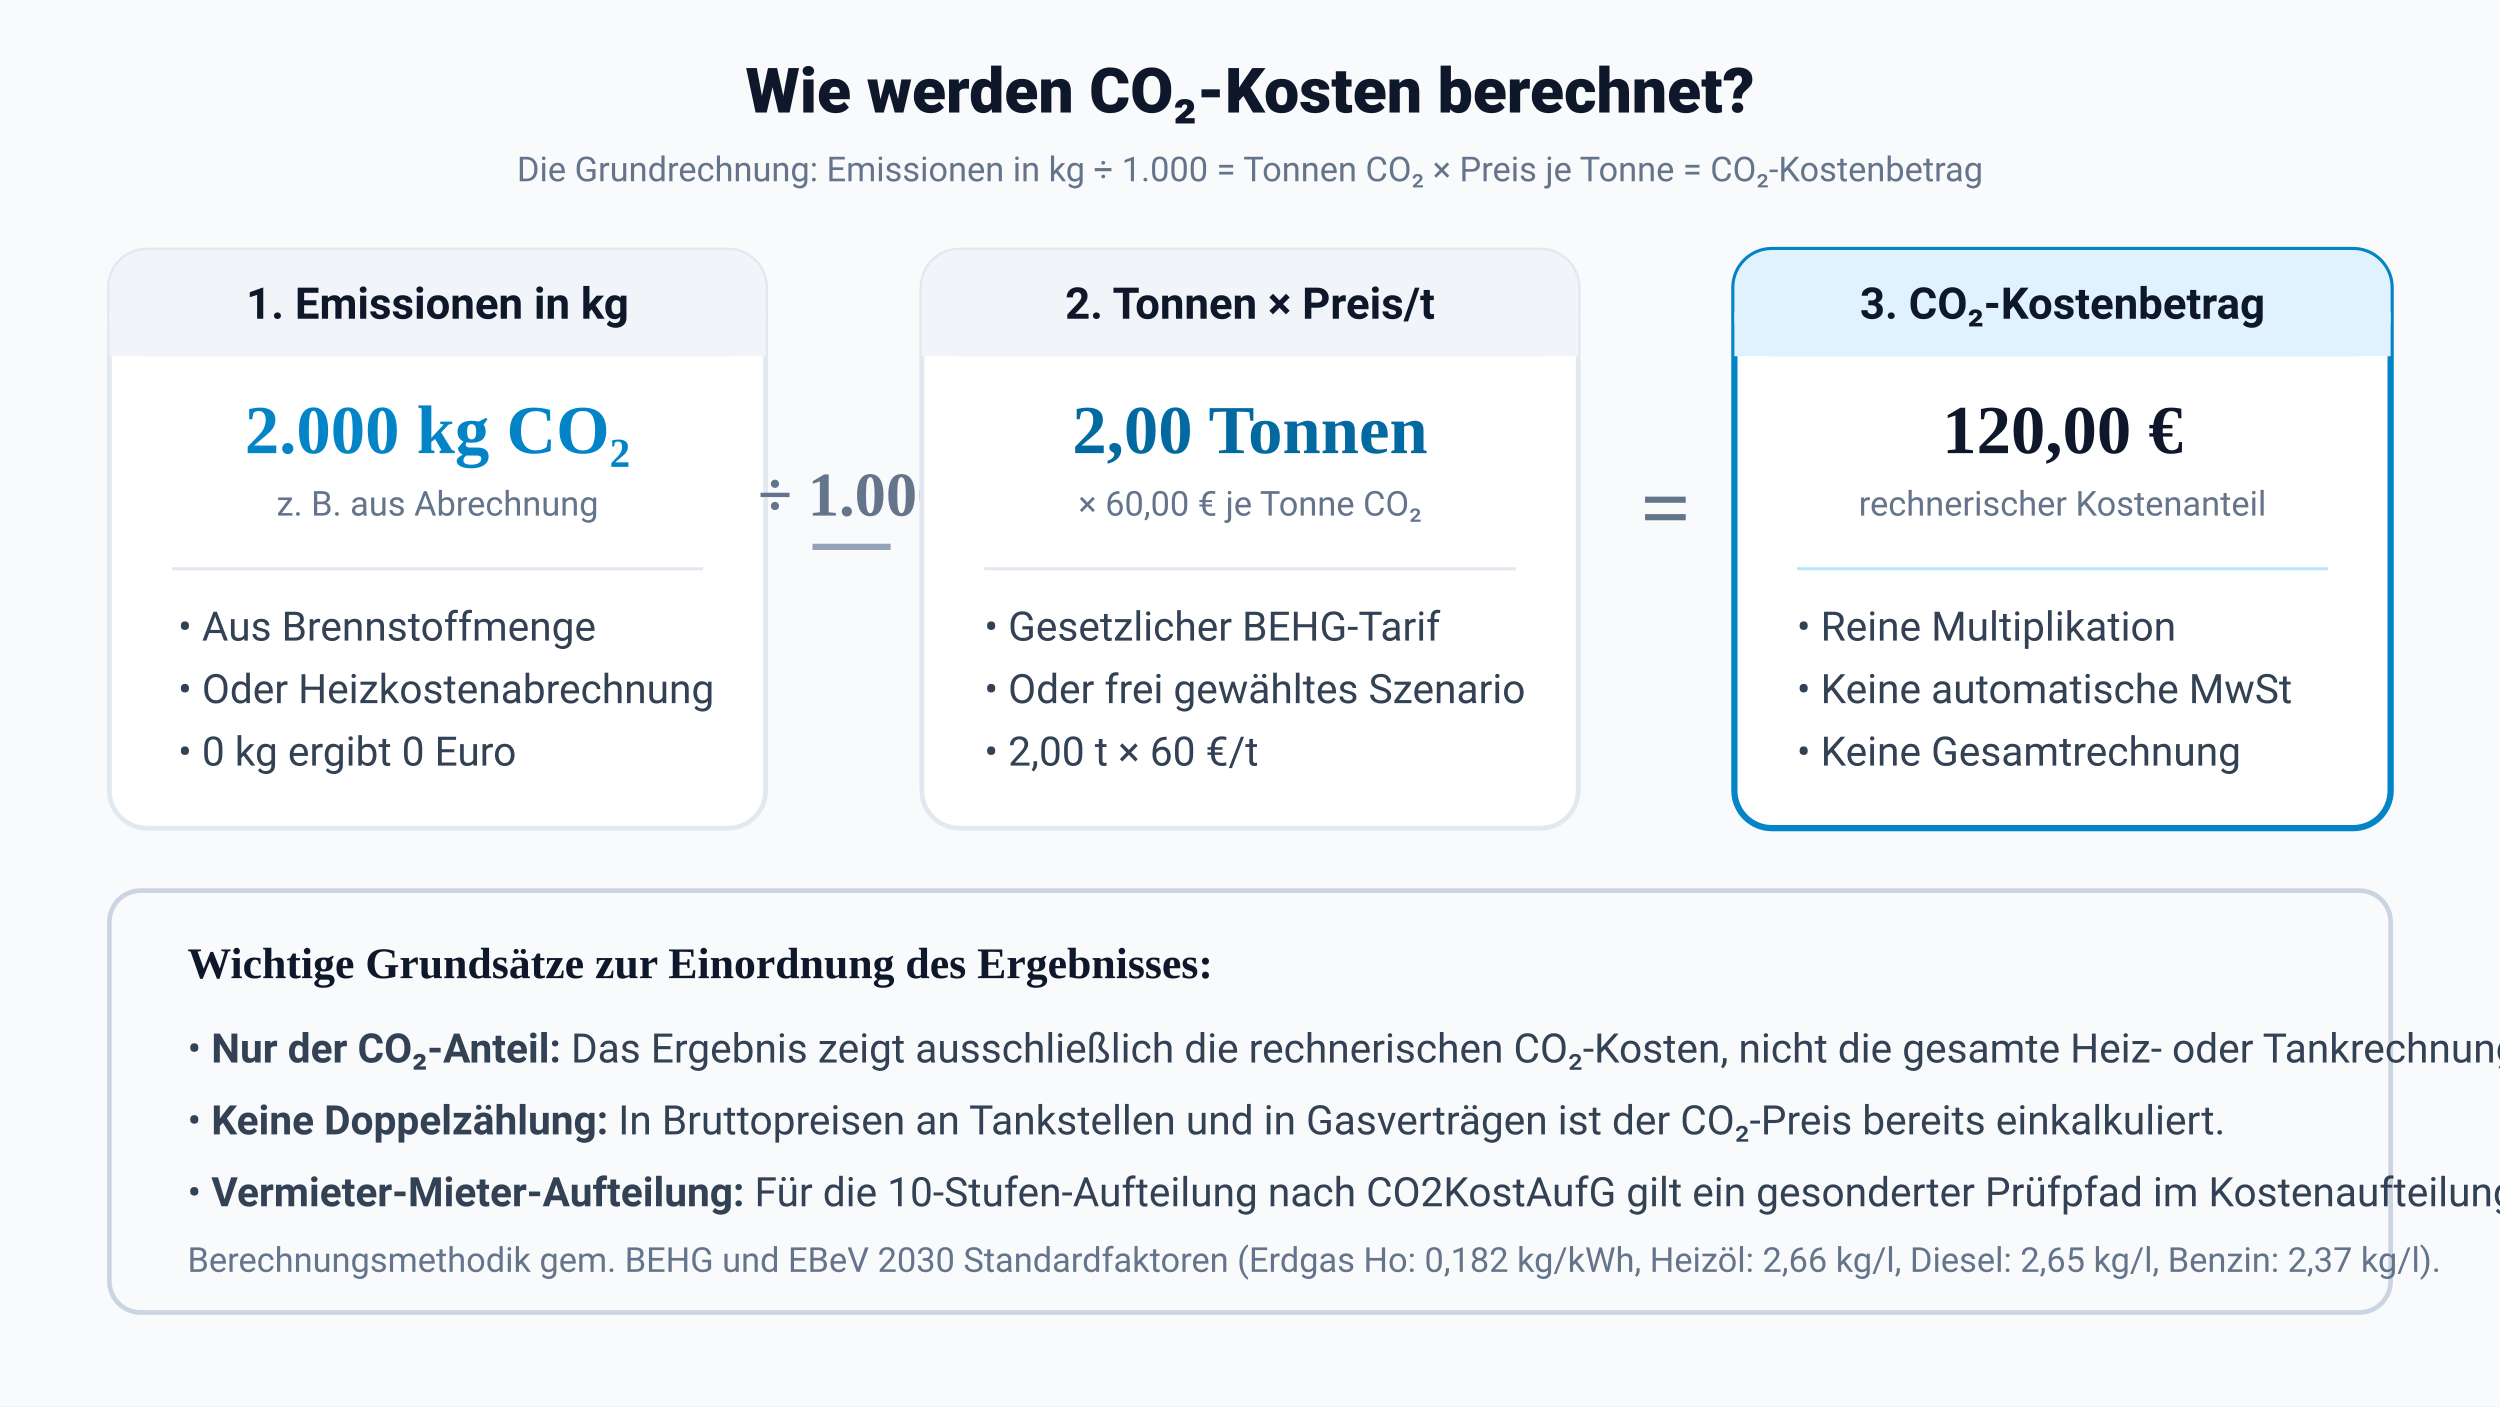
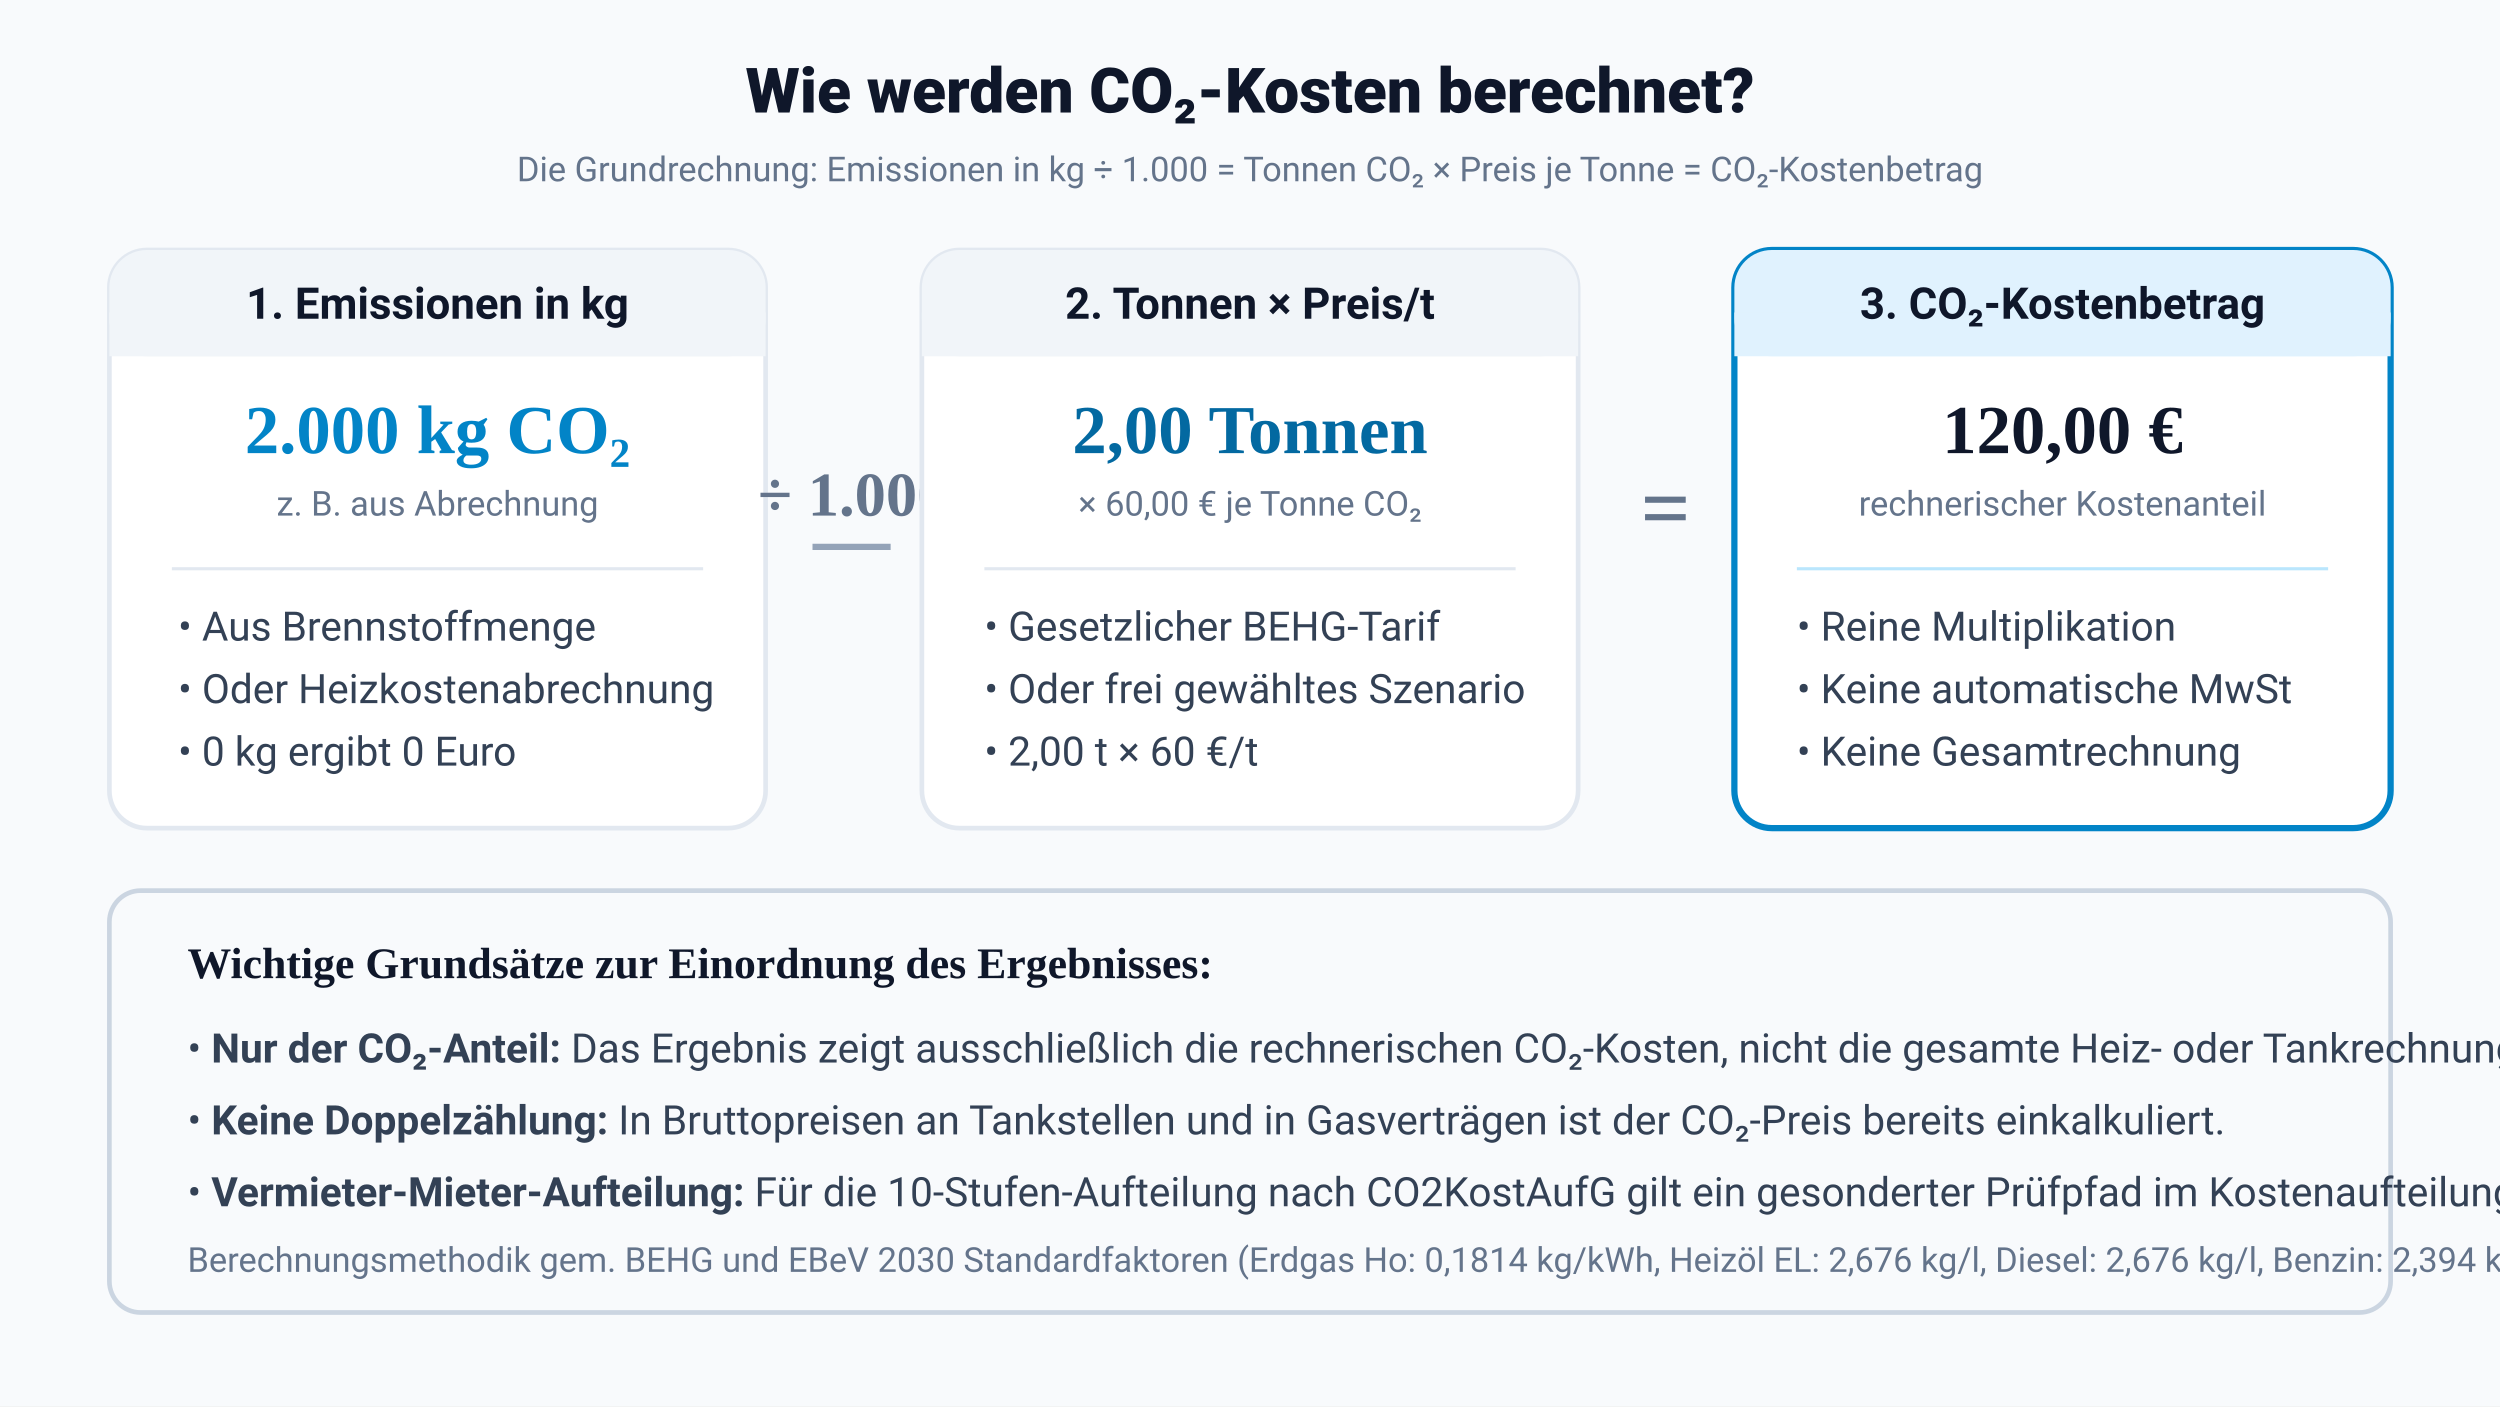
<svg xmlns="http://www.w3.org/2000/svg" viewBox="0 0 800 450" width="800" height="450" role="img" aria-labelledby="co2PreisSvgTitle co2PreisSvgDesc">
  <defs>
    <style>
      .bg { fill: #f8fafc; }
      .card { fill: #ffffff; stroke: #e2e8f0; stroke-width: 1.5; rx: 12; }
      .card-accent { fill: #ffffff; stroke: #0284c7; stroke-width: 2; rx: 12; }
      .card-info { fill: #f8fafc; stroke: #cbd5e1; stroke-width: 1.5; rx: 10; }
      .text-title { fill: #0f172a; font-family: -apple-system, BlinkMacSystemFont, "Segoe UI", Roboto, sans-serif; font-weight: 800; }
      .text-head { fill: #0f172a; font-family: -apple-system, BlinkMacSystemFont, "Segoe UI", Roboto, sans-serif; font-weight: 700; font-size: 14px; }
      .text-body { fill: #334155; font-family: -apple-system, BlinkMacSystemFont, "Segoe UI", Roboto, sans-serif; font-size: 13px; }
      .text-sub { fill: #64748b; font-family: -apple-system, BlinkMacSystemFont, "Segoe UI", Roboto, sans-serif; font-size: 11px; }
    </style>
  </defs>
  <rect width="800" height="450" class="bg" />
  <text x="400" y="36" text-anchor="middle" class="text-title" font-size="20">Wie werden CO₂-Kosten berechnet?</text>
  <text x="400" y="58" text-anchor="middle" class="text-sub" font-size="12">Die Grundrechnung: Emissionen in kg ÷ 1.000 = Tonnen CO₂ × Preis je Tonne = CO₂-Kostenbetrag</text>
  <g transform="translate(35, 80)">
    <rect width="210" height="185" class="card" />
    <rect x="0" y="0" width="210" height="34" rx="12" fill="#f1f5f9" />
    <rect x="0" y="20" width="210" height="14" fill="#f1f5f9" />
    <text x="105" y="22" text-anchor="middle" class="text-head">1. Emissionen in kg</text>
    <text x="105" y="65" text-anchor="middle" font-size="22" font-weight="bold" fill="#0284c7">2.000 kg CO₂</text>
    <text x="105" y="85" text-anchor="middle" class="text-sub">z. B. aus Abrechnung</text>
    <line x1="20" y1="102" x2="190" y2="102" stroke="#e2e8f0" stroke-width="1" />
    <text x="22" y="125" class="text-body">• Aus Brennstoffmenge</text>
    <text x="22" y="145" class="text-body">• Oder Heizkostenabrechnung</text>
    <text x="22" y="165" class="text-body">• 0 kg ergibt 0 Euro</text>
  </g>
  <g transform="translate(255, 140)">
    <text x="18" y="25" text-anchor="middle" font-size="20" font-weight="bold" fill="#64748b">÷ 1.000</text>
    <path d="M 5,35 L 30,35" stroke="#94a3b8" stroke-width="2" marker-end="url(#arrow)" />
  </g>
  <g transform="translate(295, 80)">
    <rect width="210" height="185" class="card" />
    <rect x="0" y="0" width="210" height="34" rx="12" fill="#f1f5f9" />
    <rect x="0" y="20" width="210" height="14" fill="#f1f5f9" />
    <text x="105" y="22" text-anchor="middle" class="text-head">2. Tonnen × Preis/t</text>
    <text x="105" y="65" text-anchor="middle" font-size="22" font-weight="bold" fill="#0369a1">2,00 Tonnen</text>
    <text x="105" y="85" text-anchor="middle" class="text-sub">× 60,00 € je Tonne CO₂</text>
    <line x1="20" y1="102" x2="190" y2="102" stroke="#e2e8f0" stroke-width="1" />
    <text x="20" y="125" class="text-body">• Gesetzlicher BEHG-Tarif</text>
    <text x="20" y="145" class="text-body">• Oder frei gewähltes Szenario</text>
    <text x="20" y="165" class="text-body">• 2,00 t × 60 €/t</text>
  </g>
  <g transform="translate(518, 140)">
    <text x="15" y="32" text-anchor="middle" font-size="28" font-weight="bold" fill="#64748b">=</text>
  </g>
  <g transform="translate(555, 80)">
    <rect width="210" height="185" class="card-accent" />
    <rect x="0" y="0" width="210" height="34" rx="12" fill="#e0f2fe" />
    <rect x="0" y="20" width="210" height="14" fill="#e0f2fe" />
    <text x="105" y="22" text-anchor="middle" class="text-head" fill="#0369a1">3. CO₂-Kostenbetrag</text>
    <text x="105" y="65" text-anchor="middle" font-size="22" font-weight="bold" fill="#0f172a">120,00 €</text>
    <text x="105" y="85" text-anchor="middle" class="text-sub">rechnerischer Kostenanteil</text>
    <line x1="20" y1="102" x2="190" y2="102" stroke="#bae6fd" stroke-width="1" />
    <text x="20" y="125" class="text-body">• Reine Multiplikation</text>
    <text x="20" y="145" class="text-body">• Keine automatische MwSt</text>
    <text x="20" y="165" class="text-body">• Keine Gesamtrechnung</text>
  </g>
  <g transform="translate(35, 285)">
    <rect width="730" height="135" class="card-info" />
    <text x="25" y="28" font-size="14" font-weight="bold" fill="#0f172a">Wichtige Grundsätze zur Einordnung des Ergebnisses:</text>
    <text x="25" y="55" class="text-body">• <tspan font-weight="bold">Nur der CO₂-Anteil:</tspan> Das Ergebnis zeigt ausschließlich die rechnerischen CO₂-Kosten, nicht die gesamte Heiz- oder Tankrechnung.</text>
    <text x="25" y="78" class="text-body">• <tspan font-weight="bold">Keine Doppelzählung:</tspan> In Bruttopreisen an Tankstellen und in Gasverträgen ist der CO₂-Preis bereits einkalkuliert.</text>
    <text x="25" y="101" class="text-body">• <tspan font-weight="bold">Vermieter-Mieter-Aufteilung:</tspan> Für die 10-Stufen-Aufteilung nach CO2KostAufG gilt ein gesonderter Prüfpfad im Kostenaufteilungsrechner.</text>
-     <text x="25" y="122" class="text-sub">Berechnungsmethodik gem. BEHG und EBeV 2030 Standardfaktoren (Erdgas Ho: 0,182 kg/kWh, Heizöl: 2,66 kg/l, Diesel: 2,65 kg/l, Benzin: 2,37 kg/l).</text>
+     <text x="25" y="122" class="text-sub">Berechnungsmethodik gem. BEHG und EBeV 2030 Standardfaktoren (Erdgas Ho: 0,1814 kg/kWh, Heizöl EL: 2,676 kg/l, Diesel: 2,676 kg/l, Benzin: 2,394 kg/l, LPG: 3,013 kg/kg).</text>
  </g>
</svg>
